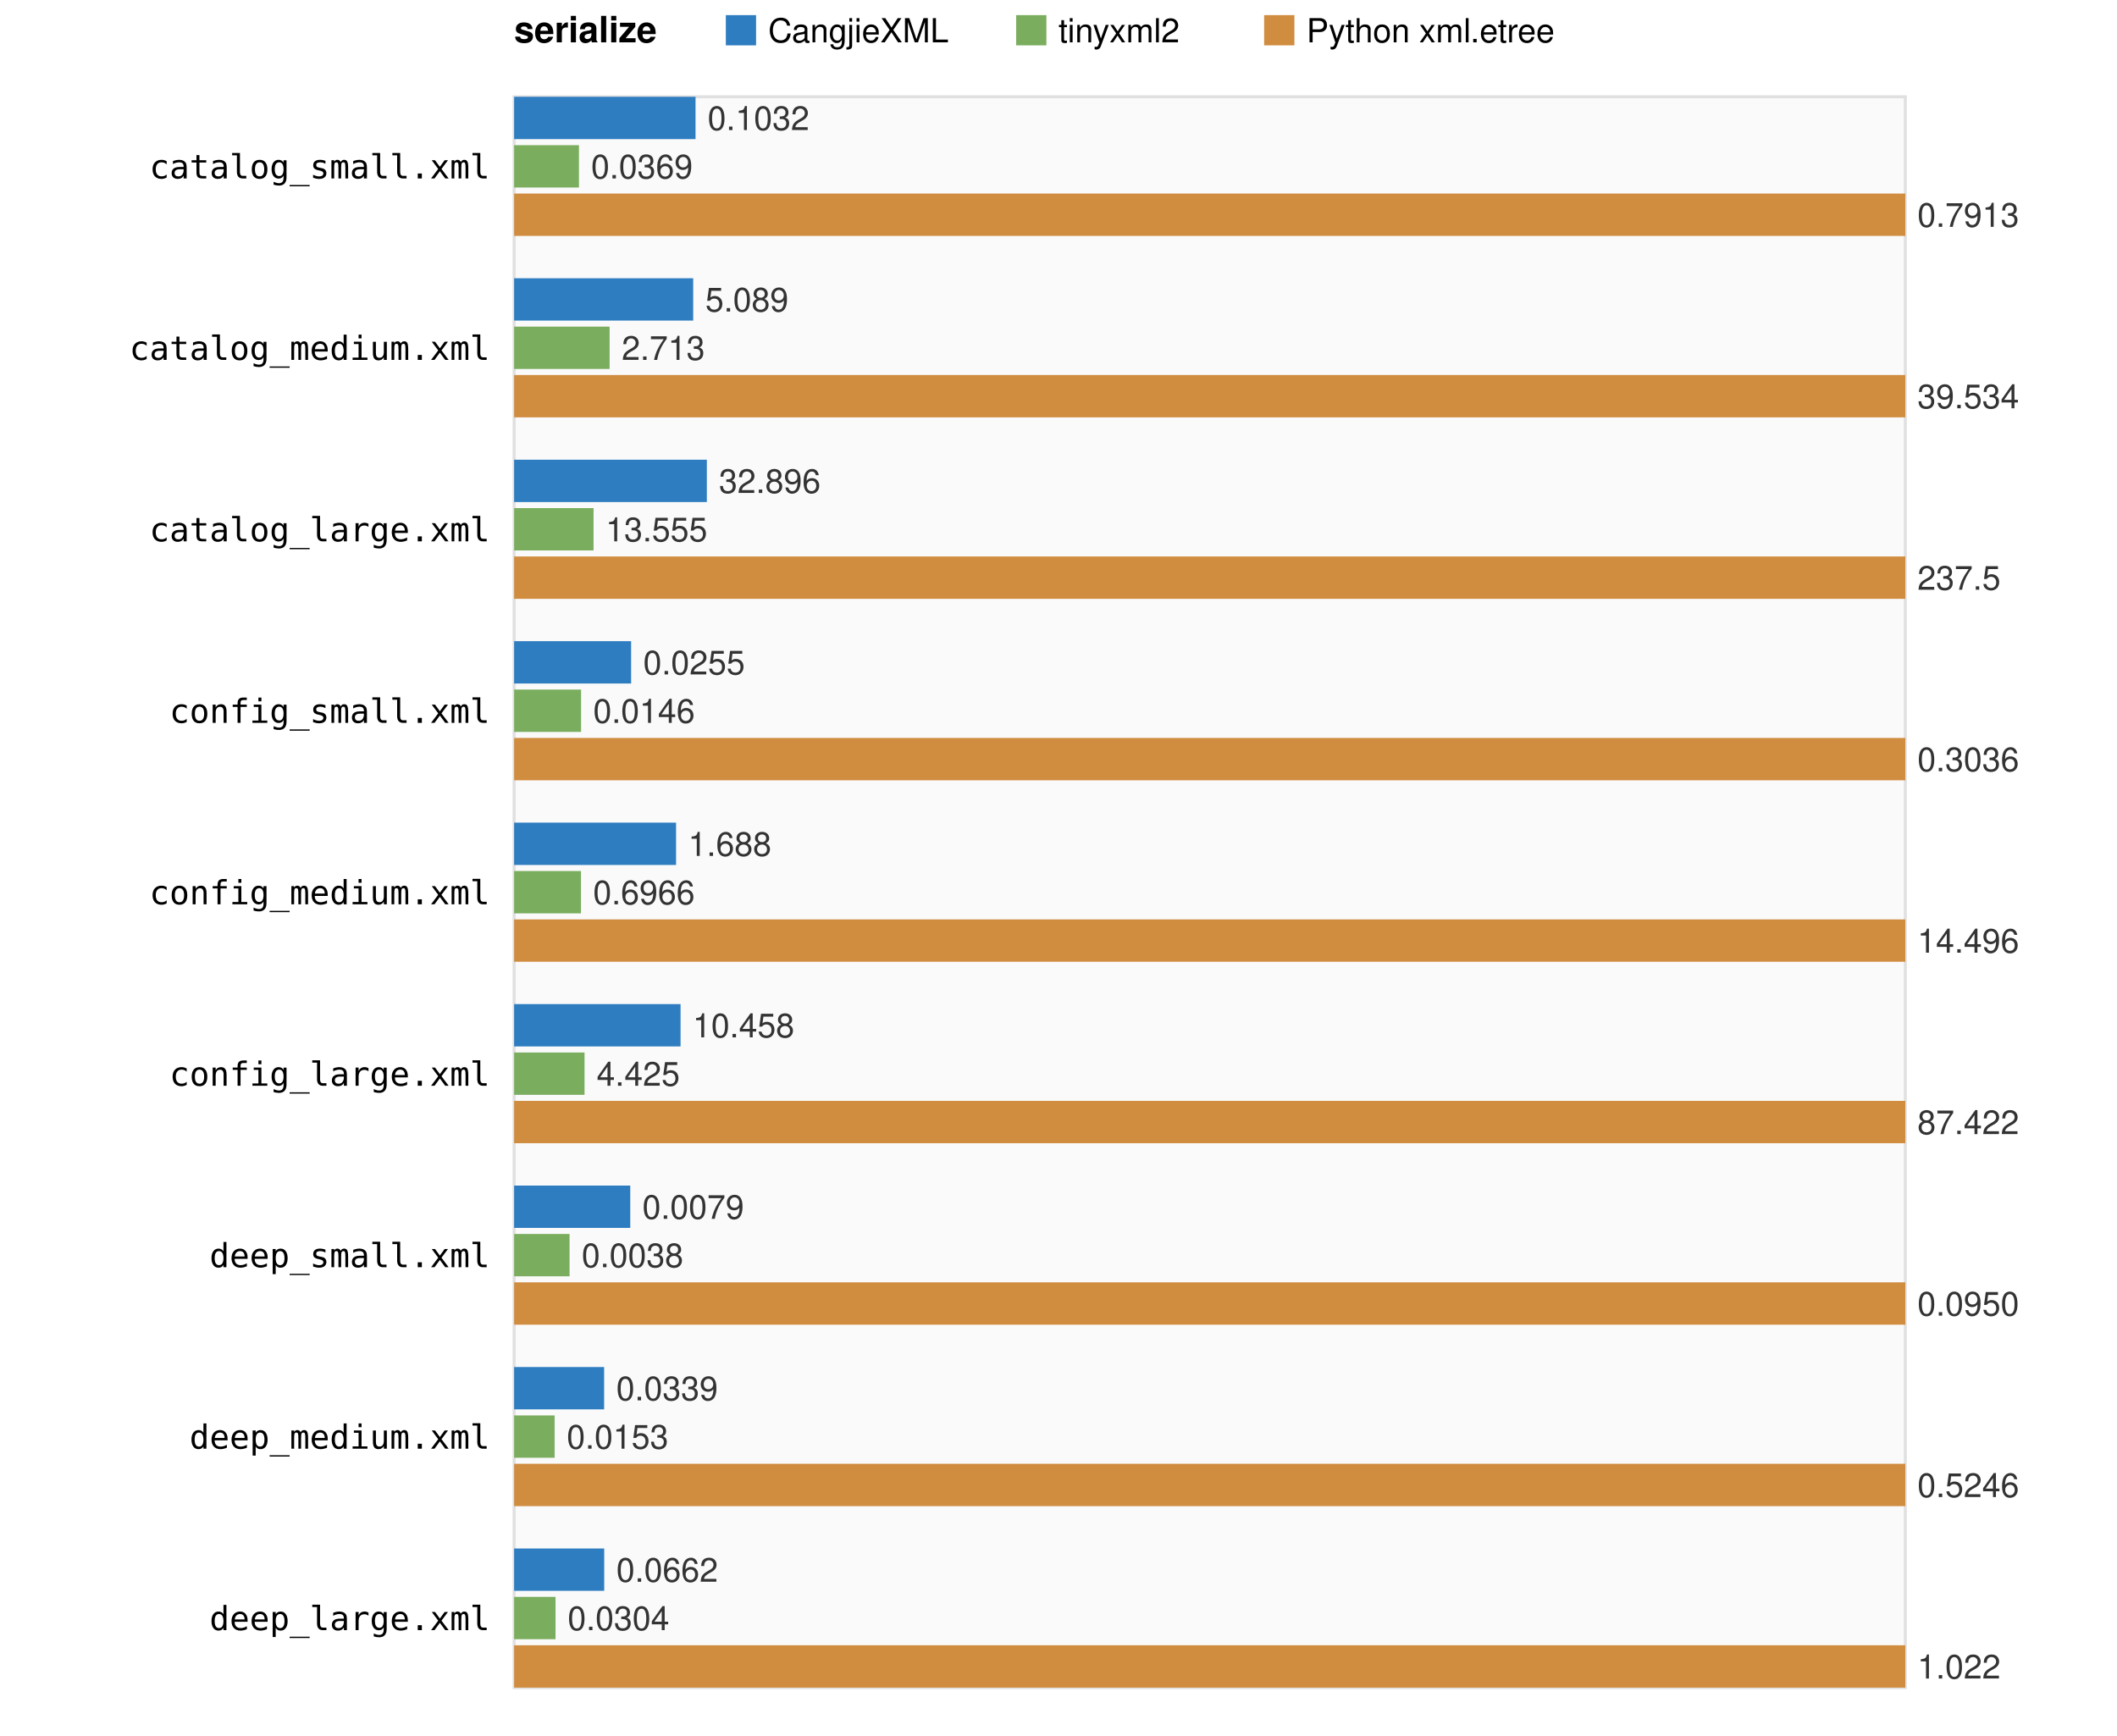
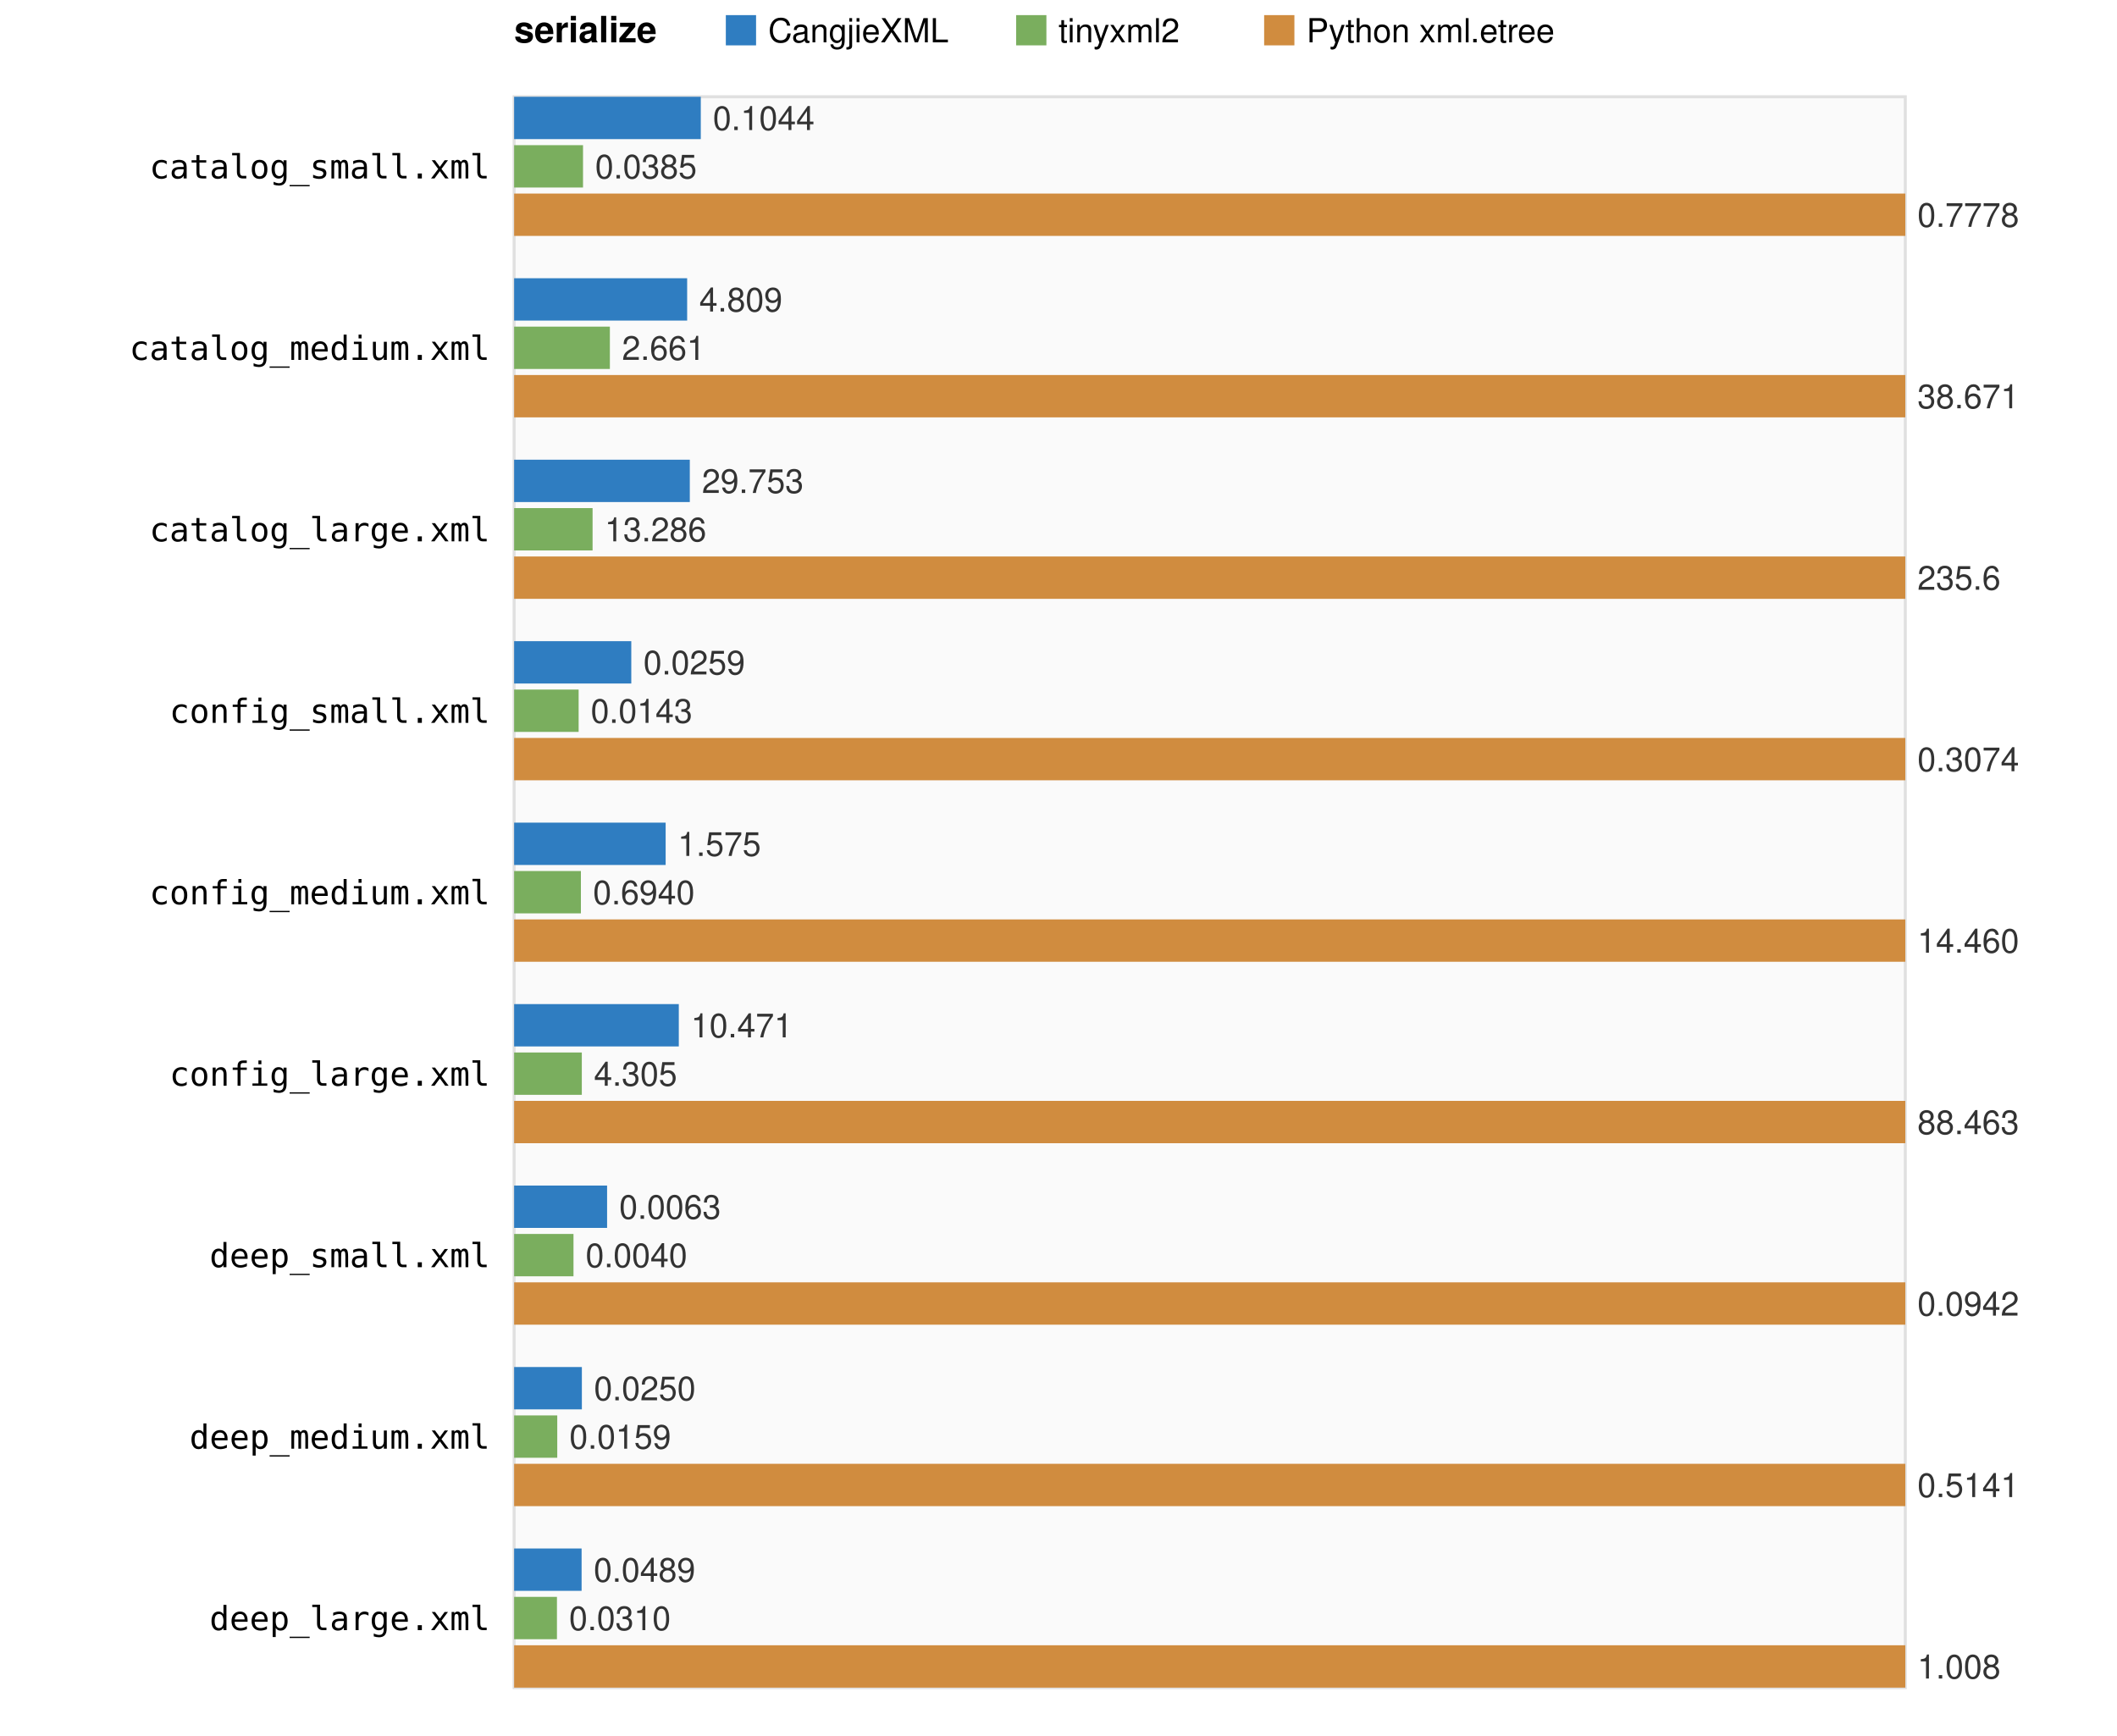
<svg xmlns="http://www.w3.org/2000/svg" viewBox="0 0 700 574" role="img" aria-label="serialize" font-family="-apple-system,Segoe UI,Helvetica,Arial,sans-serif" font-size="11">
  <text x="170" y="14" font-size="12" font-weight="600">serialize</text>
  <rect x="240" y="5" width="10" height="10" fill="#2F7DC1" />
  <text x="254" y="14">CangjieXML</text>
  <rect x="336" y="5" width="10" height="10" fill="#7AAE5E" />
  <text x="350" y="14">tinyxml2</text>
  <rect x="418" y="5" width="10" height="10" fill="#D08C3F" />
  <text x="432" y="14">Python xml.etree</text>
  <rect x="170" y="32" width="460" height="526" fill="#fafafa" stroke="#e0e0e0" />
  <text x="162" y="59.0" text-anchor="end" font-family="ui-monospace,Menlo,Consolas,monospace">catalog_small.xml</text>
-   <rect x="170" y="32" width="59.98" height="14" fill="#2F7DC1" />
-   <text x="233.98" y="43" fill="#333">0.1032</text>
-   <rect x="170" y="48" width="21.44" height="14" fill="#7AAE5E" />
-   <text x="195.44" y="59" fill="#333">0.0369</text>
+   <rect x="170" y="32" width="61.72" height="14" fill="#2F7DC1" />
+   <text x="235.72" y="43" fill="#333">0.1044</text>
+   <rect x="170" y="48" width="22.78" height="14" fill="#7AAE5E" />
+   <text x="196.78" y="59" fill="#333">0.0385</text>
  <rect x="170" y="64" width="460.00" height="14" fill="#D08C3F" />
-   <text x="634.00" y="75" fill="#333">0.7913</text>
+   <text x="634.00" y="75" fill="#333">0.7778</text>
  <text x="162" y="119.0" text-anchor="end" font-family="ui-monospace,Menlo,Consolas,monospace">catalog_medium.xml</text>
-   <rect x="170" y="92" width="59.21" height="14" fill="#2F7DC1" />
-   <text x="233.21" y="103" fill="#333">5.089</text>
-   <rect x="170" y="108" width="31.57" height="14" fill="#7AAE5E" />
-   <text x="205.57" y="119" fill="#333">2.713</text>
+   <rect x="170" y="92" width="57.21" height="14" fill="#2F7DC1" />
+   <text x="231.21" y="103" fill="#333">4.809</text>
+   <rect x="170" y="108" width="31.66" height="14" fill="#7AAE5E" />
+   <text x="205.66" y="119" fill="#333">2.661</text>
  <rect x="170" y="124" width="460.00" height="14" fill="#D08C3F" />
-   <text x="634.00" y="135" fill="#333">39.534</text>
+   <text x="634.00" y="135" fill="#333">38.671</text>
  <text x="162" y="179.0" text-anchor="end" font-family="ui-monospace,Menlo,Consolas,monospace">catalog_large.xml</text>
-   <rect x="170" y="152" width="63.72" height="14" fill="#2F7DC1" />
-   <text x="237.72" y="163" fill="#333">32.896</text>
-   <rect x="170" y="168" width="26.26" height="14" fill="#7AAE5E" />
-   <text x="200.26" y="179" fill="#333">13.555</text>
+   <rect x="170" y="152" width="58.09" height="14" fill="#2F7DC1" />
+   <text x="232.09" y="163" fill="#333">29.753</text>
+   <rect x="170" y="168" width="25.94" height="14" fill="#7AAE5E" />
+   <text x="199.94" y="179" fill="#333">13.286</text>
  <rect x="170" y="184" width="460.00" height="14" fill="#D08C3F" />
-   <text x="634.00" y="195" fill="#333">237.5</text>
+   <text x="634.00" y="195" fill="#333">235.6</text>
  <text x="162" y="239.0" text-anchor="end" font-family="ui-monospace,Menlo,Consolas,monospace">config_small.xml</text>
-   <rect x="170" y="212" width="38.68" height="14" fill="#2F7DC1" />
-   <text x="212.68" y="223" fill="#333">0.0255</text>
-   <rect x="170" y="228" width="22.14" height="14" fill="#7AAE5E" />
-   <text x="196.14" y="239" fill="#333">0.0146</text>
+   <rect x="170" y="212" width="38.74" height="14" fill="#2F7DC1" />
+   <text x="212.74" y="223" fill="#333">0.0259</text>
+   <rect x="170" y="228" width="21.33" height="14" fill="#7AAE5E" />
+   <text x="195.33" y="239" fill="#333">0.0143</text>
  <rect x="170" y="244" width="460.00" height="14" fill="#D08C3F" />
-   <text x="634.00" y="255" fill="#333">0.3036</text>
+   <text x="634.00" y="255" fill="#333">0.3074</text>
  <text x="162" y="299.0" text-anchor="end" font-family="ui-monospace,Menlo,Consolas,monospace">config_medium.xml</text>
-   <rect x="170" y="272" width="53.55" height="14" fill="#2F7DC1" />
-   <text x="227.55" y="283" fill="#333">1.688</text>
-   <rect x="170" y="288" width="22.11" height="14" fill="#7AAE5E" />
-   <text x="196.11" y="299" fill="#333">0.6966</text>
+   <rect x="170" y="272" width="50.10" height="14" fill="#2F7DC1" />
+   <text x="224.10" y="283" fill="#333">1.575</text>
+   <rect x="170" y="288" width="22.08" height="14" fill="#7AAE5E" />
+   <text x="196.08" y="299" fill="#333">0.6940</text>
  <rect x="170" y="304" width="460.00" height="14" fill="#D08C3F" />
-   <text x="634.00" y="315" fill="#333">14.496</text>
+   <text x="634.00" y="315" fill="#333">14.460</text>
  <text x="162" y="359.0" text-anchor="end" font-family="ui-monospace,Menlo,Consolas,monospace">config_large.xml</text>
-   <rect x="170" y="332" width="55.03" height="14" fill="#2F7DC1" />
-   <text x="229.03" y="343" fill="#333">10.458</text>
-   <rect x="170" y="348" width="23.28" height="14" fill="#7AAE5E" />
-   <text x="197.28" y="359" fill="#333">4.425</text>
+   <rect x="170" y="332" width="54.45" height="14" fill="#2F7DC1" />
+   <text x="228.45" y="343" fill="#333">10.471</text>
+   <rect x="170" y="348" width="22.38" height="14" fill="#7AAE5E" />
+   <text x="196.38" y="359" fill="#333">4.305</text>
  <rect x="170" y="364" width="460.00" height="14" fill="#D08C3F" />
-   <text x="634.00" y="375" fill="#333">87.422</text>
+   <text x="634.00" y="375" fill="#333">88.463</text>
  <text x="162" y="419.0" text-anchor="end" font-family="ui-monospace,Menlo,Consolas,monospace">deep_small.xml</text>
-   <rect x="170" y="392" width="38.40" height="14" fill="#2F7DC1" />
-   <text x="212.40" y="403" fill="#333">0.0079</text>
-   <rect x="170" y="408" width="18.33" height="14" fill="#7AAE5E" />
-   <text x="192.33" y="419" fill="#333">0.0038</text>
+   <rect x="170" y="392" width="30.74" height="14" fill="#2F7DC1" />
+   <text x="204.74" y="403" fill="#333">0.0063</text>
+   <rect x="170" y="408" width="19.63" height="14" fill="#7AAE5E" />
+   <text x="193.63" y="419" fill="#333">0.0040</text>
  <rect x="170" y="424" width="460.00" height="14" fill="#D08C3F" />
-   <text x="634.00" y="435" fill="#333">0.0950</text>
+   <text x="634.00" y="435" fill="#333">0.0942</text>
  <text x="162" y="479.0" text-anchor="end" font-family="ui-monospace,Menlo,Consolas,monospace">deep_medium.xml</text>
-   <rect x="170" y="452" width="29.76" height="14" fill="#2F7DC1" />
-   <text x="203.76" y="463" fill="#333">0.0339</text>
-   <rect x="170" y="468" width="13.39" height="14" fill="#7AAE5E" />
-   <text x="187.39" y="479" fill="#333">0.0153</text>
+   <rect x="170" y="452" width="22.40" height="14" fill="#2F7DC1" />
+   <text x="196.40" y="463" fill="#333">0.0250</text>
+   <rect x="170" y="468" width="14.26" height="14" fill="#7AAE5E" />
+   <text x="188.26" y="479" fill="#333">0.0159</text>
  <rect x="170" y="484" width="460.00" height="14" fill="#D08C3F" />
-   <text x="634.00" y="495" fill="#333">0.5246</text>
+   <text x="634.00" y="495" fill="#333">0.5141</text>
  <text x="162" y="539.0" text-anchor="end" font-family="ui-monospace,Menlo,Consolas,monospace">deep_large.xml</text>
-   <rect x="170" y="512" width="29.79" height="14" fill="#2F7DC1" />
-   <text x="203.79" y="523" fill="#333">0.0662</text>
-   <rect x="170" y="528" width="13.69" height="14" fill="#7AAE5E" />
-   <text x="187.69" y="539" fill="#333">0.0304</text>
+   <rect x="170" y="512" width="22.31" height="14" fill="#2F7DC1" />
+   <text x="196.31" y="523" fill="#333">0.0489</text>
+   <rect x="170" y="528" width="14.16" height="14" fill="#7AAE5E" />
+   <text x="188.16" y="539" fill="#333">0.0310</text>
  <rect x="170" y="544" width="460.00" height="14" fill="#D08C3F" />
-   <text x="634.00" y="555" fill="#333">1.022</text>
+   <text x="634.00" y="555" fill="#333">1.008</text>
</svg>
